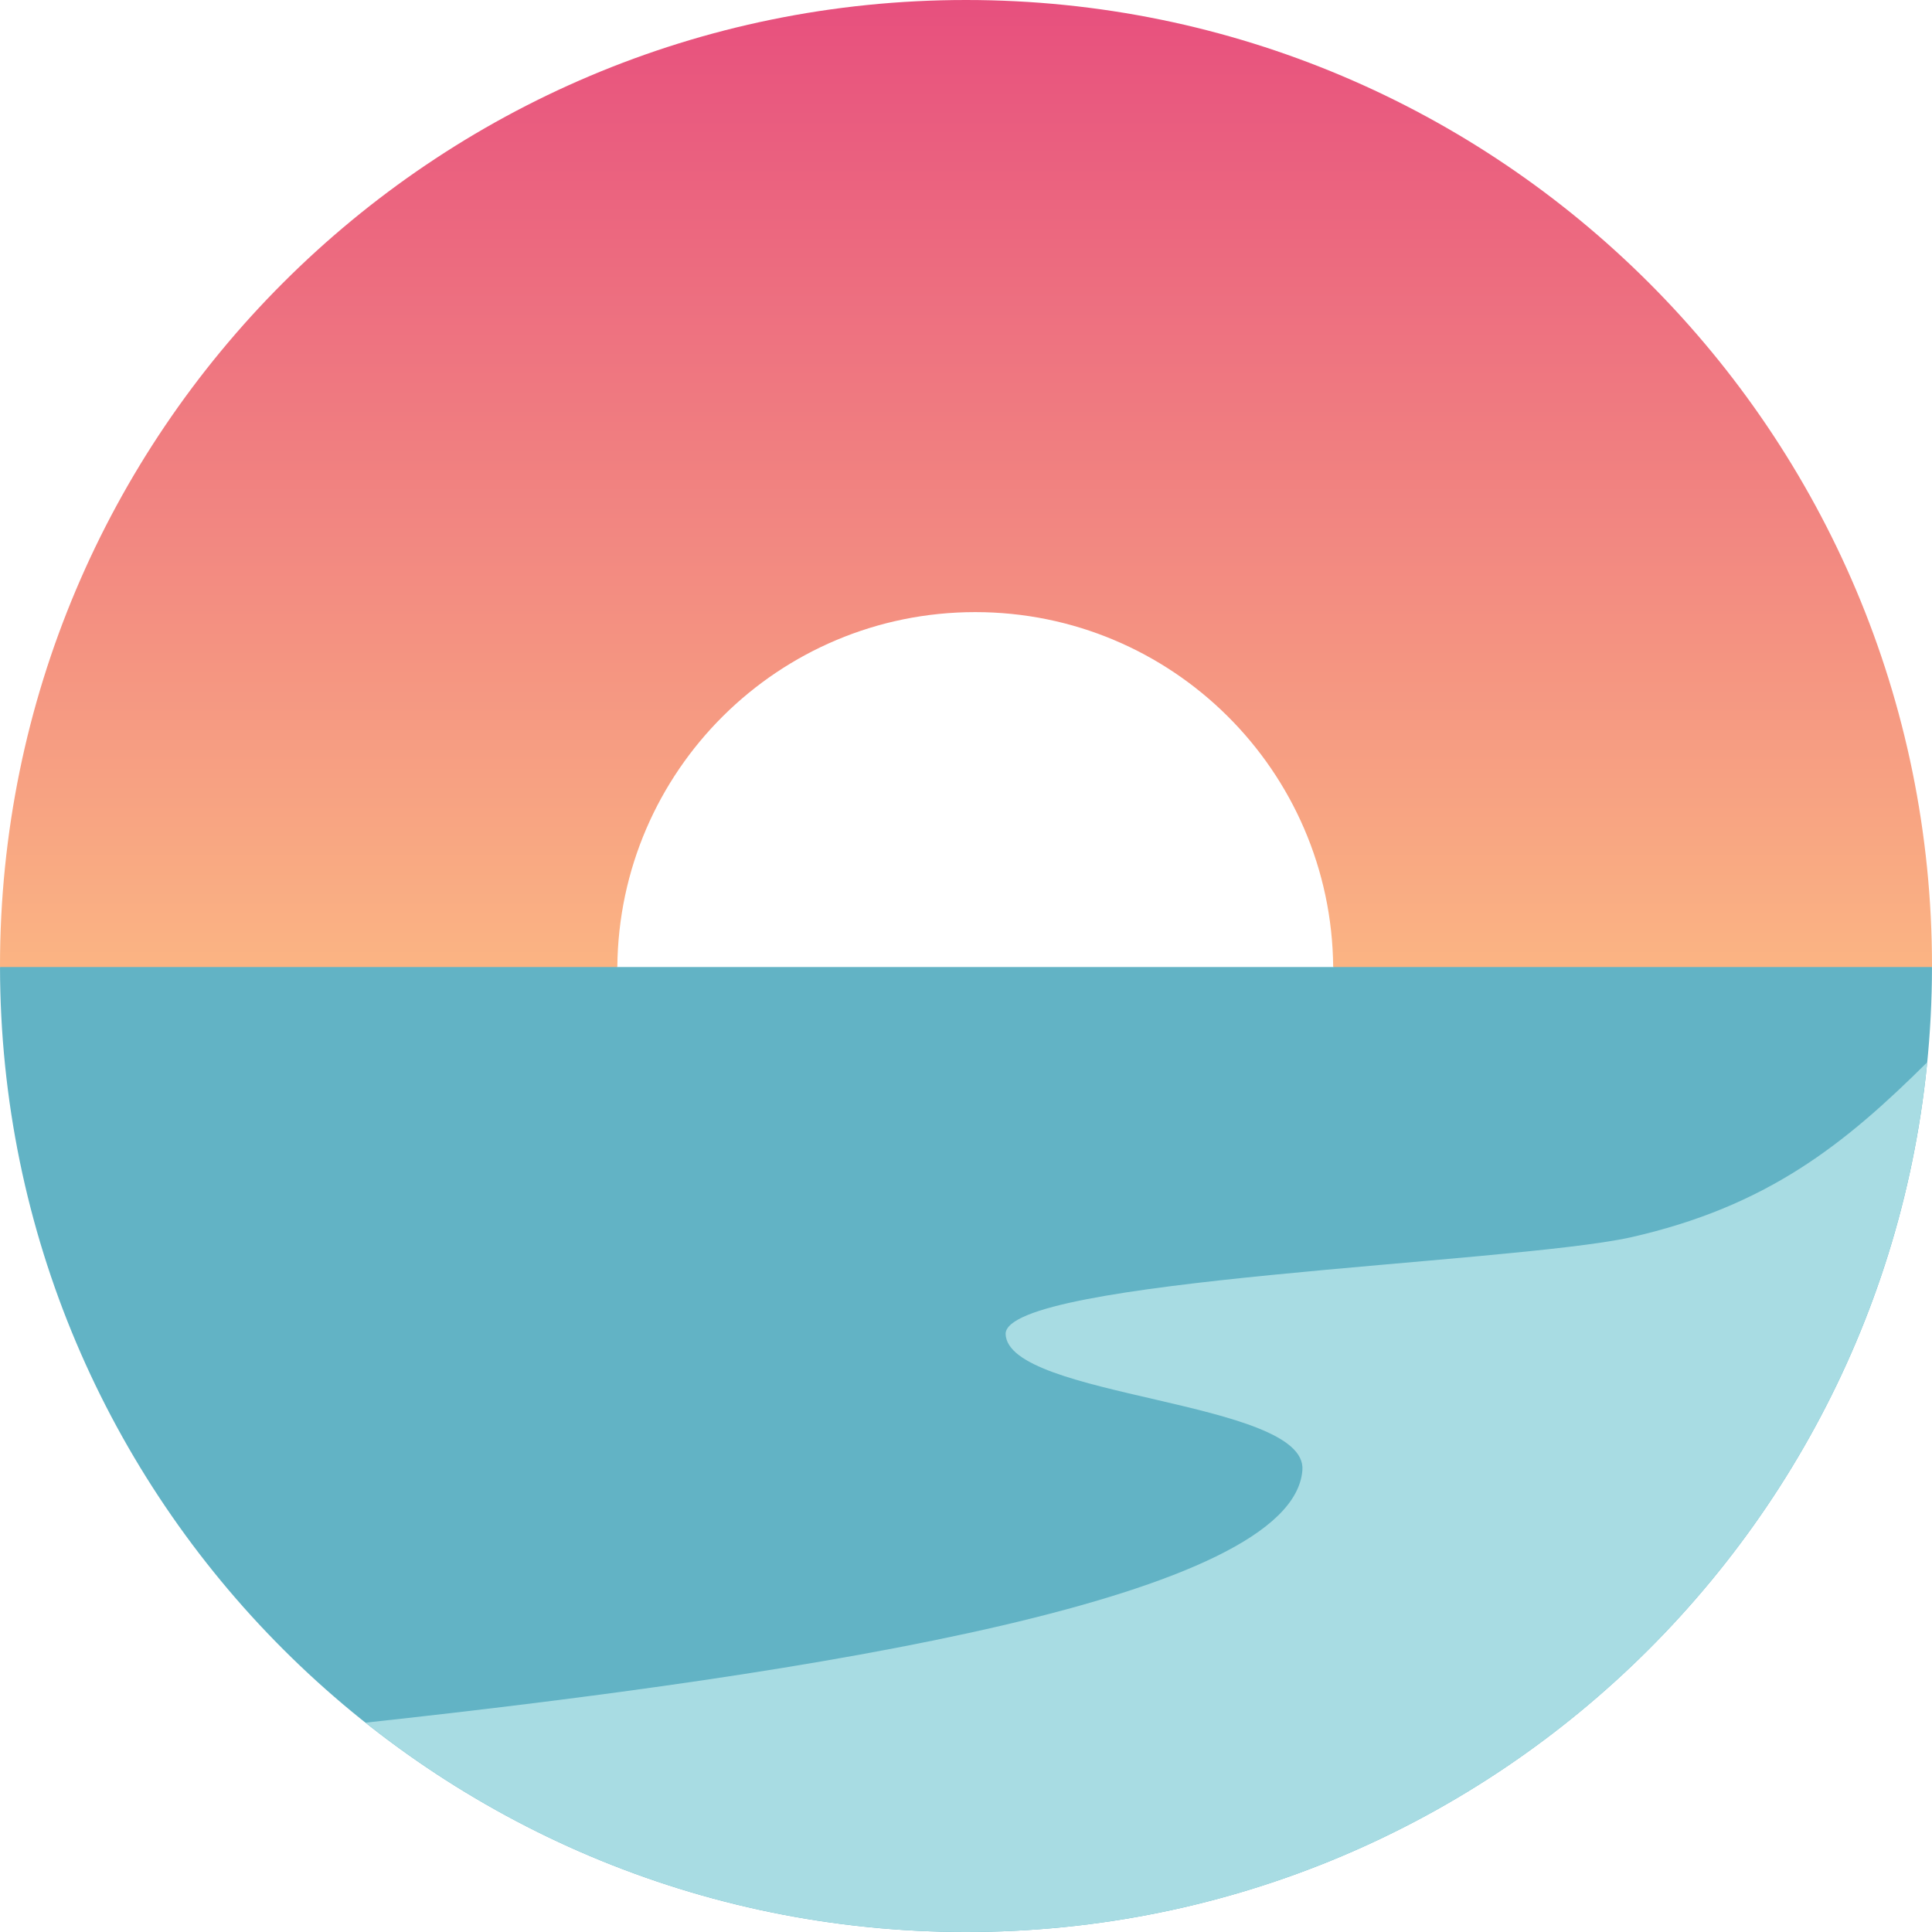
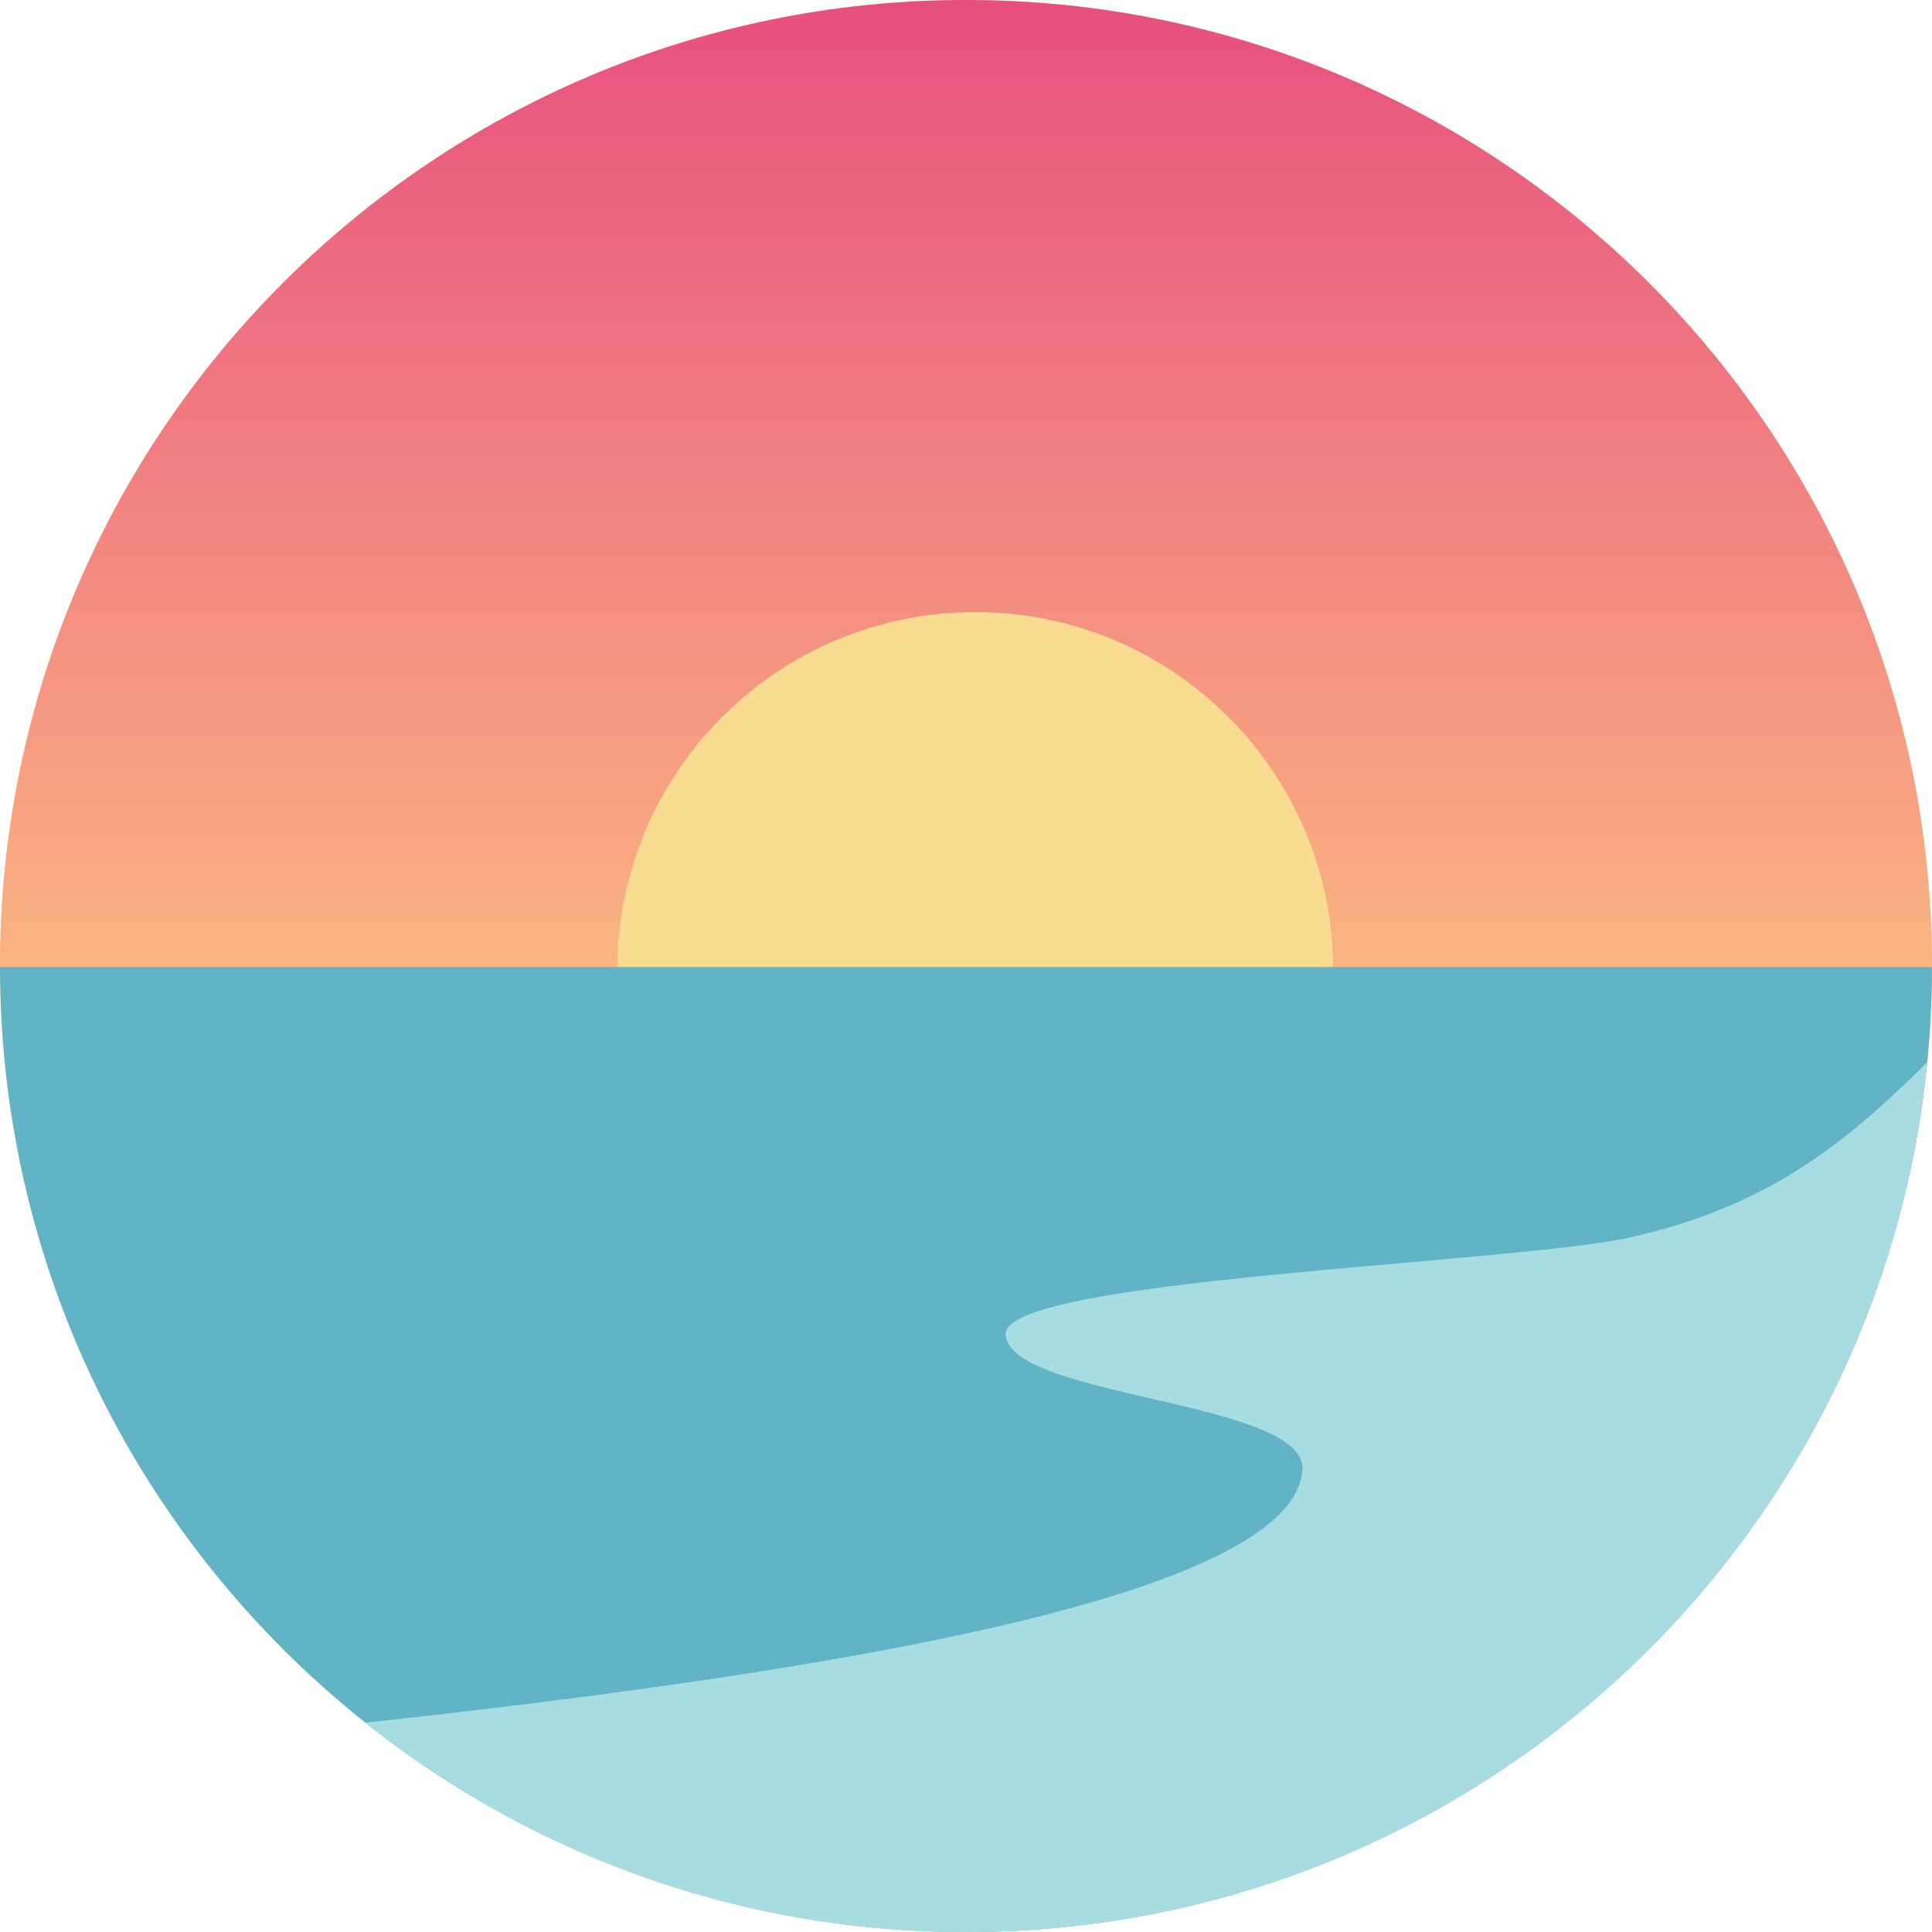
- <svg xmlns="http://www.w3.org/2000/svg" height="256" preserveAspectRatio="xMidYMid" viewBox="0 0 256 256" width="256">
-   <linearGradient id="a" x1="50%" x2="50%" y1="0%" y2="100%">
-     <stop offset="0" stop-color="#e7507e" />
-     <stop offset="1" stop-color="#fbb583" />
-   </linearGradient>
-   <path d="m0 128c0 .046.002.091.002.136l1.997 1.333h77.501l2.299-1.333c.221-26.01 21.366-47.028 47.428-47.028s47.206 21.018 47.427 47.028l3.013 1.5h74.665l1.666-1.5c0-.045.002-.09.002-.136 0-70.693-57.308-128-128-128s-128 57.307-128 128z" fill="url(#a)" />
-   <path d="m.002 128.136c.074 70.63 57.351 127.864 127.998 127.864s127.924-57.234 127.998-127.864z" fill="#62b3c5" />
-   <path d="m215.923 163.987c-16.153 3.476-82.471 5.452-82.675 12.745.204 8.52 40.008 8.792 39.327 18.062-1.26 16.906-63.717 26.911-124.144 33.467 21.847 17.362 49.494 27.739 79.569 27.739 66.386 0 120.962-50.541 127.365-115.243-10.915 10.833-21.176 19.141-39.442 23.23z" fill="#a8dce3" />
+ <svg xmlns="http://www.w3.org/2000/svg" version="1.1" width="1000" height="1000">
+   <g clip-path="url(#SvgjsClipPath1258)">
+     <rect width="1000" height="1000" fill="#fadb92" />
+     <g transform="matrix(3.90625,0,0,3.90625,0,0)">
+       <svg version="1.1" width="256" height="256">
+         <svg height="256" preserveAspectRatio="xMidYMid" viewBox="0 0 256 256" width="256">
+           <linearGradient id="a" x1="50%" x2="50%" y1="0%" y2="100%">
+             <stop offset="0" stop-color="#e7507e" />
+             <stop offset="1" stop-color="#fbb583" />
+           </linearGradient>
+           <path d="m0 128c0 .046.002.091.002.136l1.997 1.333h77.501l2.299-1.333c.221-26.01 21.366-47.028 47.428-47.028s47.206 21.018 47.427 47.028l3.013 1.5h74.665l1.666-1.5c0-.045.002-.09.002-.136 0-70.693-57.308-128-128-128s-128 57.307-128 128z" fill="url(#a)" />
+           <path d="m.002 128.136c.074 70.63 57.351 127.864 127.998 127.864s127.924-57.234 127.998-127.864z" fill="#62b3c5" />
+           <path d="m215.923 163.987c-16.153 3.476-82.471 5.452-82.675 12.745.204 8.52 40.008 8.792 39.327 18.062-1.26 16.906-63.717 26.911-124.144 33.467 21.847 17.362 49.494 27.739 79.569 27.739 66.386 0 120.962-50.541 127.365-115.243-10.915 10.833-21.176 19.141-39.442 23.23z" fill="#a8dce3" />
+         </svg>
+       </svg>
+     </g>
+   </g>
+   <defs>
+     <clipPath id="SvgjsClipPath1258">
+       <rect width="1000" height="1000" x="0" y="0" rx="500" ry="500" />
+     </clipPath>
+   </defs>
</svg>
